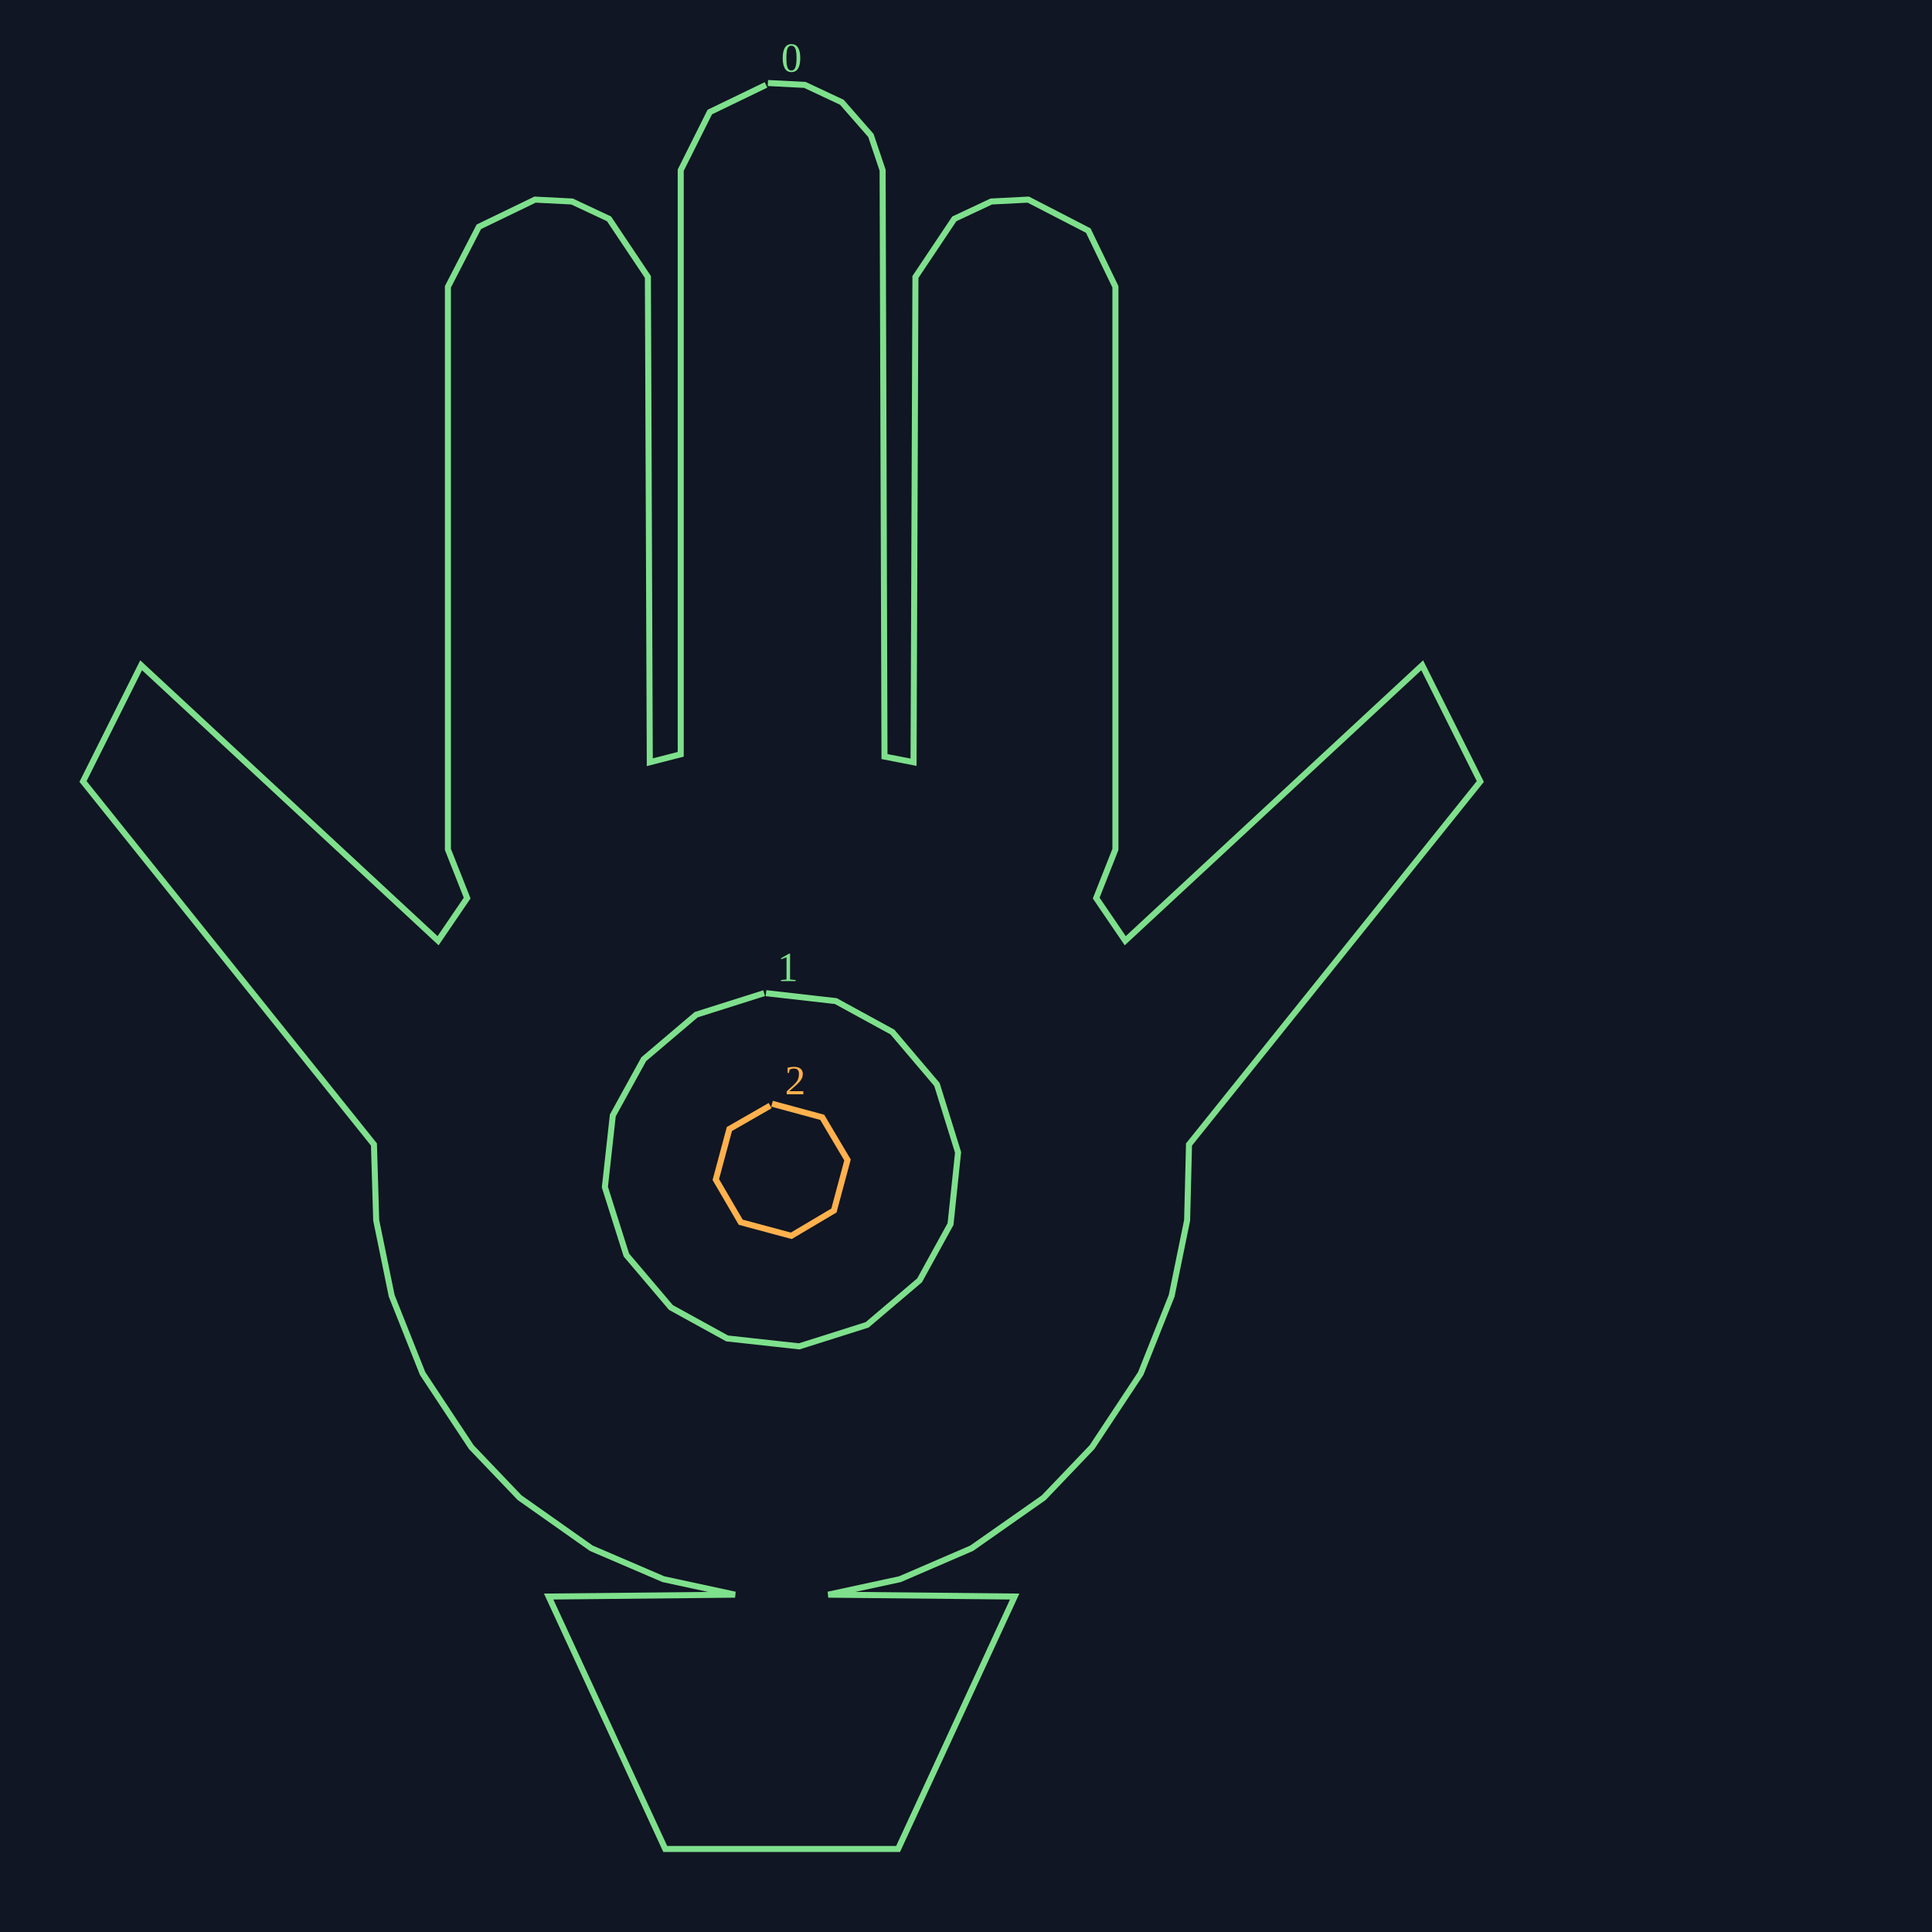
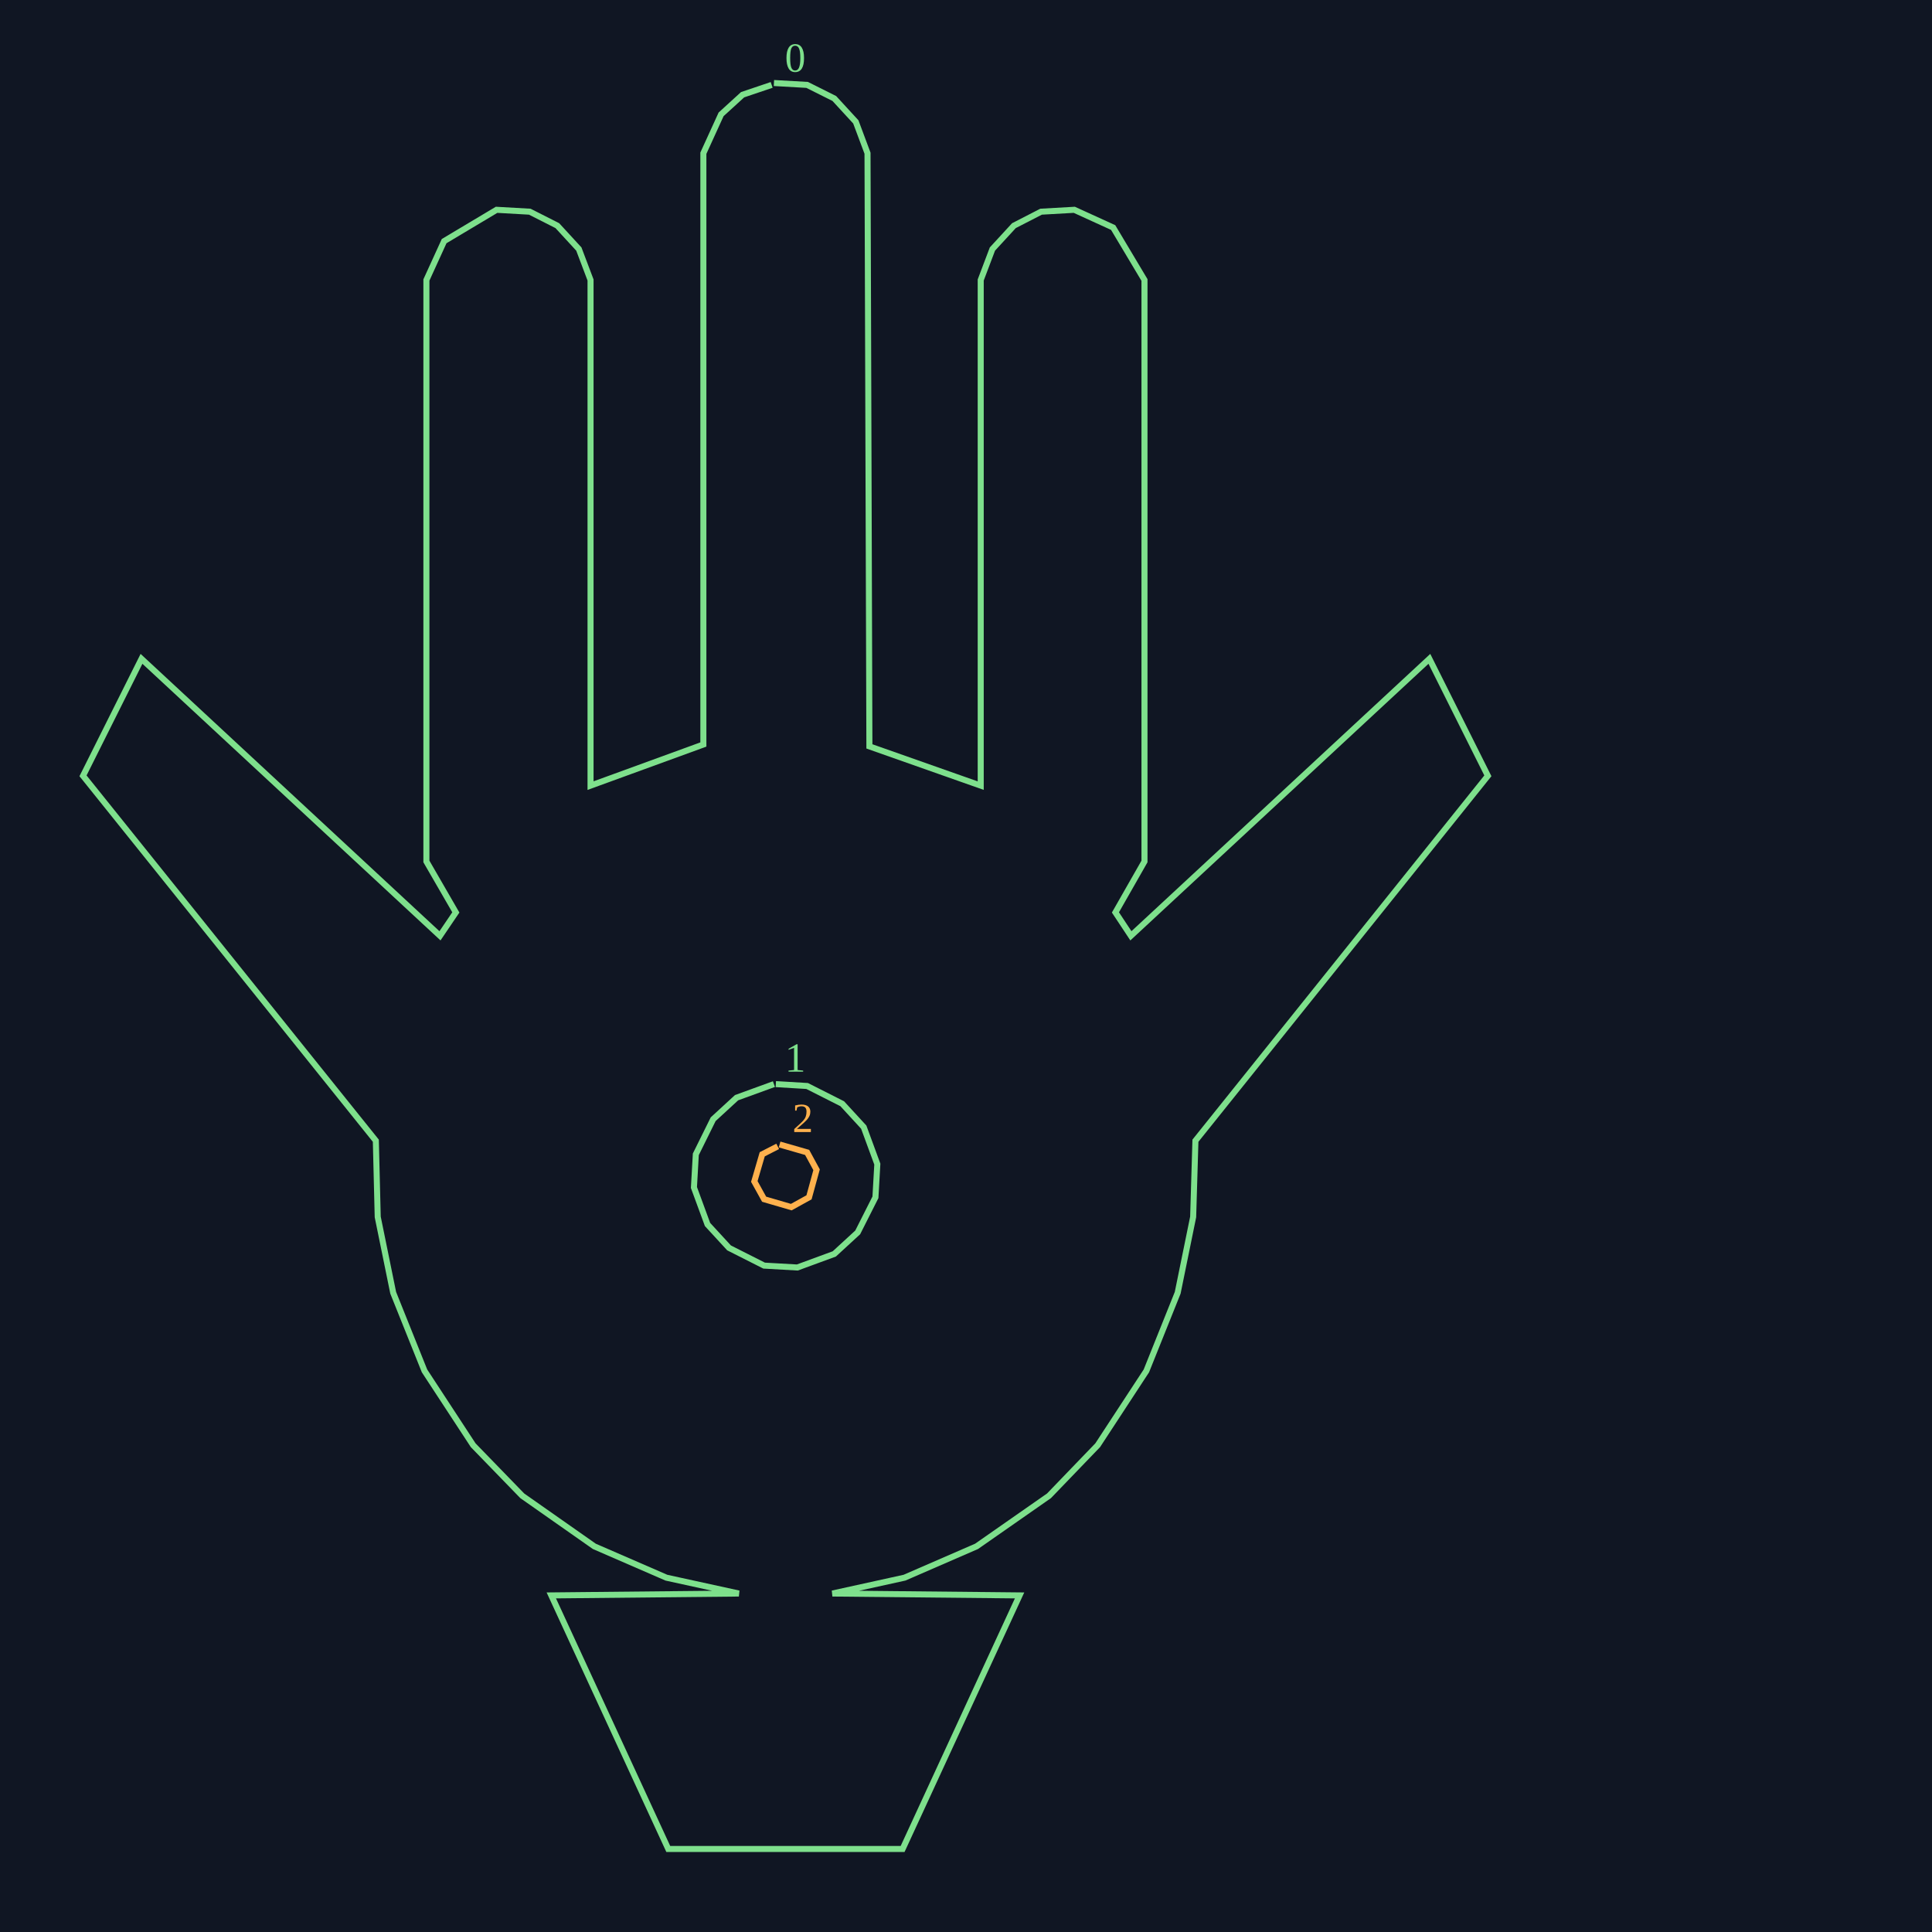
<svg xmlns="http://www.w3.org/2000/svg" viewBox="0 0 512 512" width="768">
  <rect width="512" height="512" fill="#101623" />
-   <path d="M203.5 22.0 L213.3 22.5 L223.1 27.1 L230.8 35.9 L233.9 45.1 L234.4 200.5 L242.1 202.0 L242.6 73.4 L252.9 58.0 L262.7 53.4 L272.5 52.9 L288.4 61.1 L295.6 76.0 L295.6 225.1 L290.5 238.0 L298.2 249.3 L376.9 176.3 L392.3 207.1 L315.1 303.3 L314.6 323.4 L310.5 343.4 L302.3 364.0 L289.4 383.5 L276.6 396.9 L257.5 410.3 L238.5 418.5 L219.5 422.6 L268.9 423.1 L238.0 490.0 L176.3 490.0 L145.4 423.1 L194.8 422.6 L175.8 418.5 L156.7 410.3 L137.7 396.9 L124.9 383.5 L112.0 364.0 L103.8 343.4 L99.7 323.4 L99.1 303.3 L22.0 207.1 L37.4 176.3 L116.1 249.3 L123.8 238.0 L118.7 225.1 L118.7 76.0 L126.9 60.1 L141.8 52.9 L151.6 53.4 L161.4 58.0 L171.7 73.4 L172.2 202.0 L180.4 199.9 L180.4 45.1 L188.1 29.7 L203.0 22.5 " fill="none" stroke="#7ee08c" stroke-width="1.6" />
-   <text x="207" y="19" fill="#7ee08c" font-size="11">0</text>
-   <path d="M202.5 263.2 L184.5 268.9 L170.6 280.7 L162.4 295.6 L160.3 314.6 L166.0 332.6 L177.8 346.5 L192.7 354.7 L211.8 356.8 L229.8 351.1 L243.7 339.3 L251.9 324.4 L253.9 305.4 L248.3 287.4 L236.5 273.5 L221.5 265.3 L203.0 263.2 " fill="none" stroke="#7ee08c" stroke-width="1.6" />
-   <text x="206" y="260" fill="#7ee08c" font-size="11">1</text>
-   <path d="M204.6 292.5 L217.9 296.1 L224.6 307.4 L221.0 320.8 L209.7 327.5 L196.3 323.9 L189.7 312.6 L193.3 299.2 L204.1 293.0 " fill="none" stroke="#ffb14d" stroke-width="1.6" />
-   <text x="208" y="290" fill="#ffb14d" font-size="11">2</text>
+   <path d="M205.1 22.0 L213.9 22.5 L221.1 26.1 L226.8 32.3 L229.9 40.6 L230.4 197.8 L259.9 208.2 L259.9 74.2 L263.0 66.0 L268.7 59.8 L275.9 56.1 L284.7 55.6 L295.0 60.3 L303.3 74.2 L303.3 228.3 L295.6 241.8 L299.7 248.0 L378.8 174.6 L394.3 205.6 L316.8 302.3 L316.2 322.5 L312.1 342.6 L303.8 363.3 L290.9 383.0 L278.0 396.4 L258.8 409.8 L239.7 418.1 L220.6 422.3 L270.2 422.8 L239.2 490.0 L177.1 490.0 L146.1 422.8 L195.8 422.3 L176.6 418.1 L157.5 409.8 L138.4 396.4 L125.4 383.0 L112.5 363.3 L104.2 342.6 L100.1 322.5 L99.6 302.3 L22.0 205.6 L37.5 174.6 L116.6 248.0 L120.8 241.8 L113.0 228.3 L113.0 74.2 L117.7 63.9 L131.6 55.6 L140.4 56.1 L147.7 59.8 L153.4 66.0 L156.5 74.2 L156.5 208.2 L186.4 197.3 L186.4 40.6 L191.1 30.3 L196.8 25.1 L204.5 22.5 " fill="none" stroke="#7ee08c" stroke-width="1.6" />
+   <text x="208" y="19" fill="#7ee08c" font-size="11">0</text>
+   <path d="M205.1 287.3 L195.2 290.9 L189.0 296.6 L184.4 305.9 L183.9 314.7 L187.5 324.5 L193.2 330.7 L202.5 335.4 L211.3 335.9 L221.1 332.3 L227.3 326.6 L232.0 317.3 L232.5 308.5 L228.9 298.7 L223.2 292.5 L213.9 287.8 L205.6 287.3 " fill="none" stroke="#7ee08c" stroke-width="1.6" />
+   <text x="208" y="284" fill="#7ee08c" font-size="11">1</text>
+   <path d="M206.6 303.3 L213.9 305.4 L216.4 310.0 L214.4 317.3 L209.7 319.9 L202.5 317.8 L199.9 313.1 L202.0 305.9 L206.1 303.8 " fill="none" stroke="#ffb14d" stroke-width="1.6" />
+   <text x="210" y="300" fill="#ffb14d" font-size="11">2</text>
</svg>
